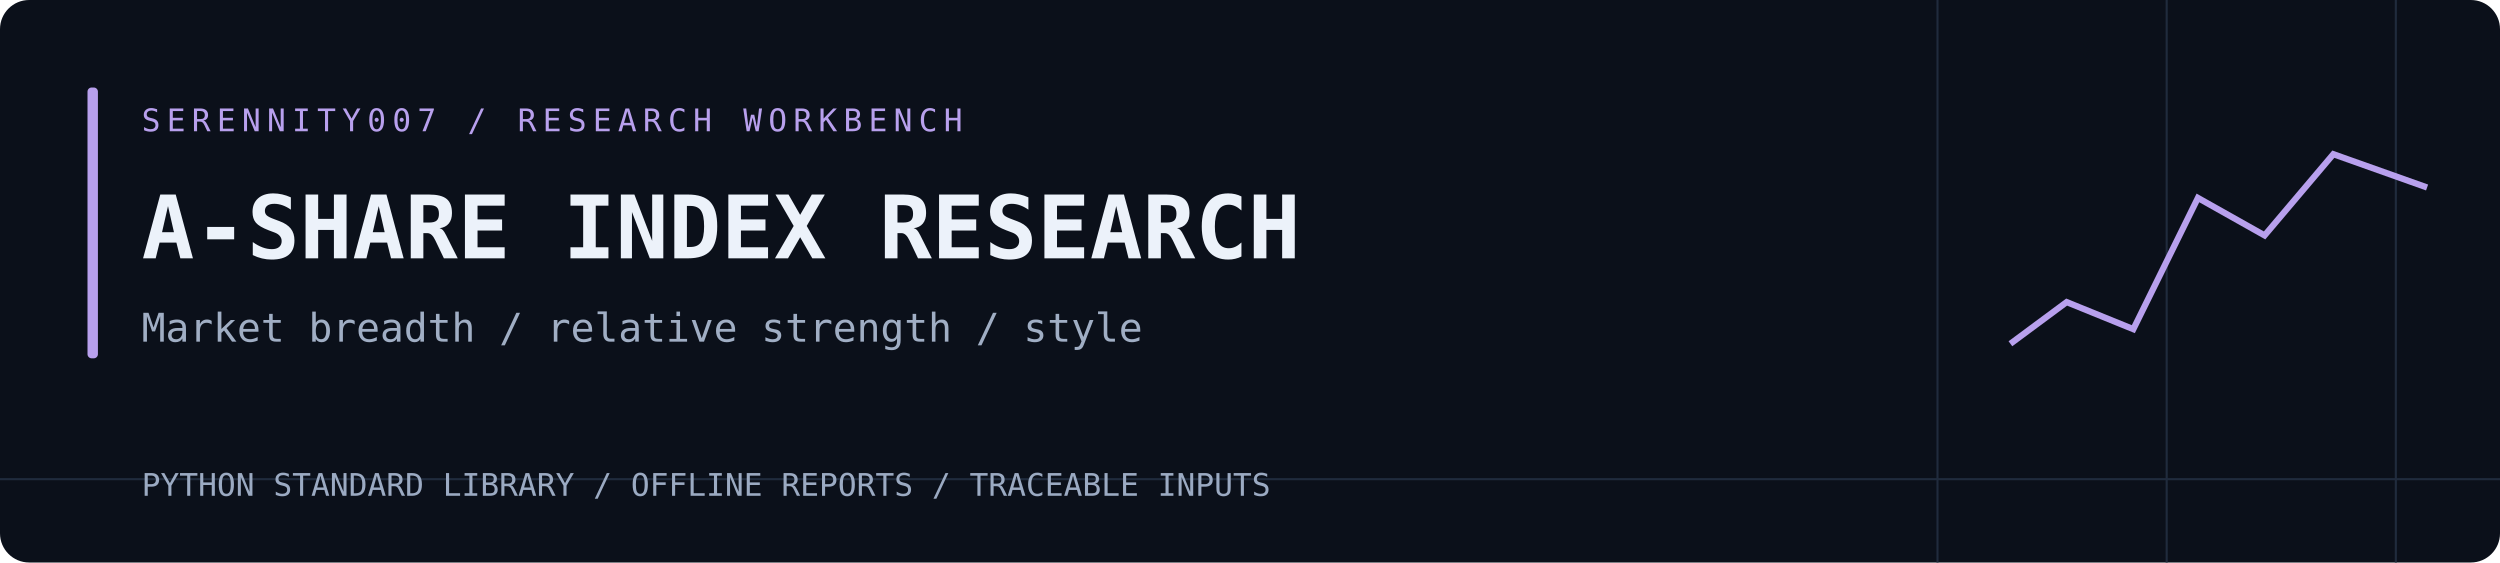
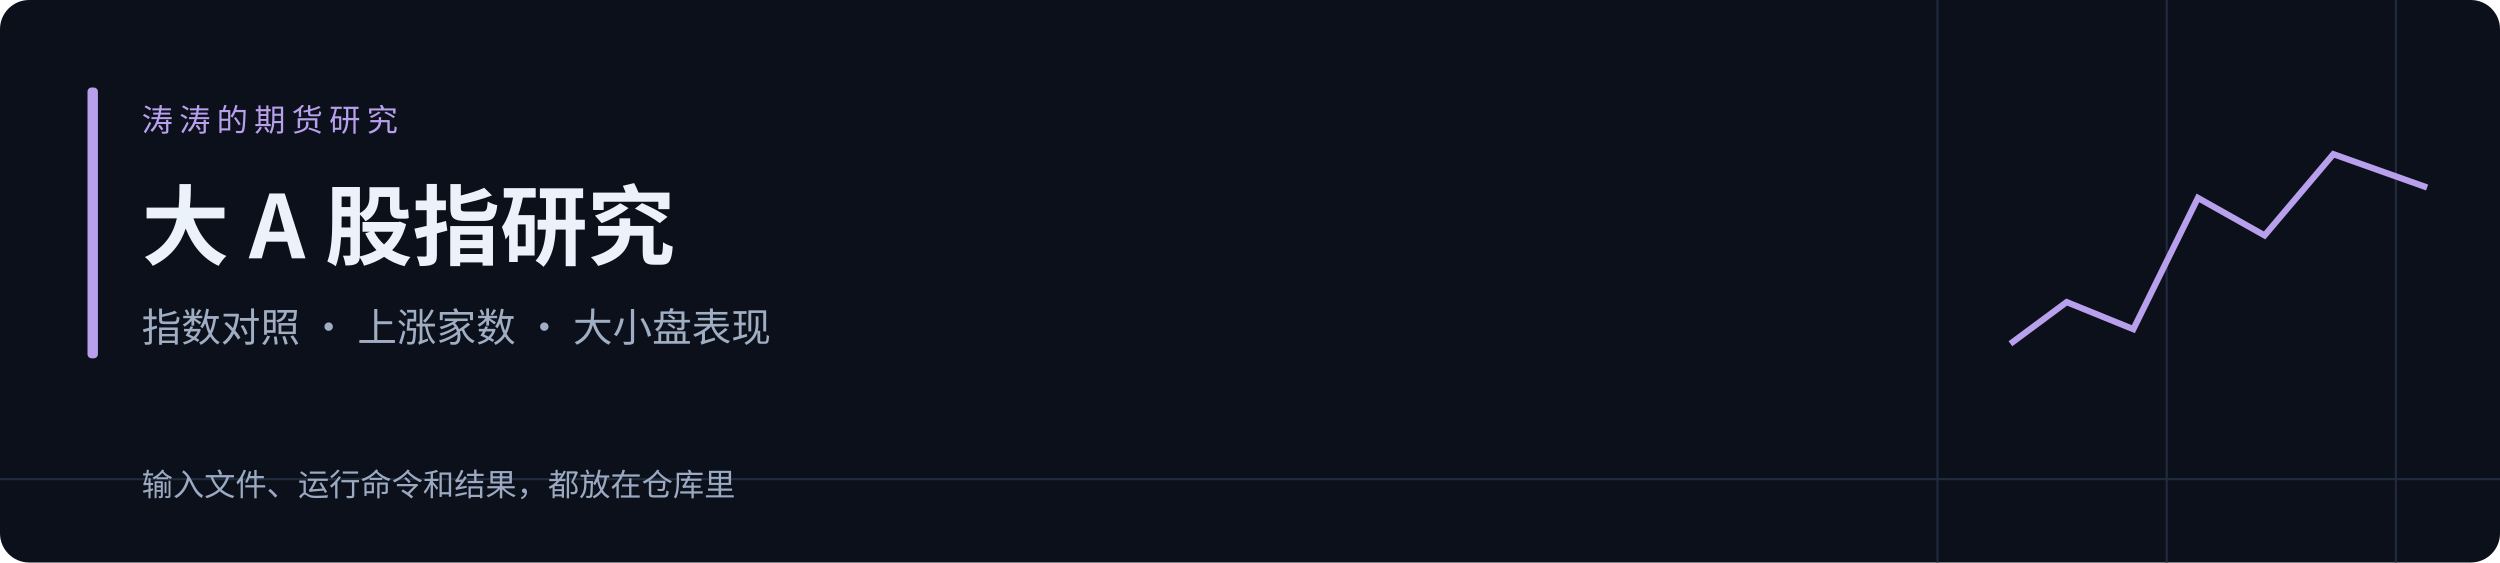
- <svg xmlns="http://www.w3.org/2000/svg" width="1200" height="270" viewBox="0 0 1200 270" role="img" aria-label="A-SHARE INDEX RESEARCH: offline research workbench">
+ <svg xmlns="http://www.w3.org/2000/svg" width="1200" height="270" viewBox="0 0 1200 270" role="img" aria-label="大 A 股指研究: offline research workbench">
  <rect width="1200" height="270" rx="14" fill="#0b101a" />
  <path d="M0 230H1200M930 0V270M1040 0V270M1150 0V270" stroke="#202b3d" />
  <rect x="42" y="42" width="5" height="130" rx="2" fill="#b8a0ed" />
-   <g font-family="Consolas,monospace">
-     <text x="68" y="63" fill="#b8a0ed" font-size="15" letter-spacing="3">SERENNITY007 / RESEARCH WORKBENCH</text>
-     <text x="68" y="124" fill="#ecf2fa" font-size="42" font-weight="bold">A-SHARE INDEX RESEARCH</text>
-     <text x="68" y="164" fill="#a0aec4" font-size="19">Market breadth / relative strength / style</text>
-     <text x="68" y="238" fill="#9baac2" font-size="15">PYTHON STANDARD LIBRARY  /  OFFLINE REPORTS  /  TRACEABLE INPUTS</text>
+   <g font-family="Microsoft YaHei,Noto Sans CJK SC,sans-serif">
+     <text x="68" y="63" fill="#b8a0ed" font-size="15" letter-spacing="3">涛涛的期货研究</text>
+     <text x="68" y="124" fill="#ecf2fa" font-size="42" font-weight="bold">大 A 股指研究</text>
+     <text x="68" y="164" fill="#a0aec4" font-size="19">指数对照 · 上涨家数 · 大小盘表现</text>
+     <text x="68" y="238" fill="#9baac2" font-size="15">输入文件、运行命令和结果，都放在仓库里</text>
  </g>
  <path d="M965 165L992 145L1024 158L1055 95L1087 113L1120 74L1165 90" fill="none" stroke="#b8a0ed" stroke-width="3" />
</svg>
